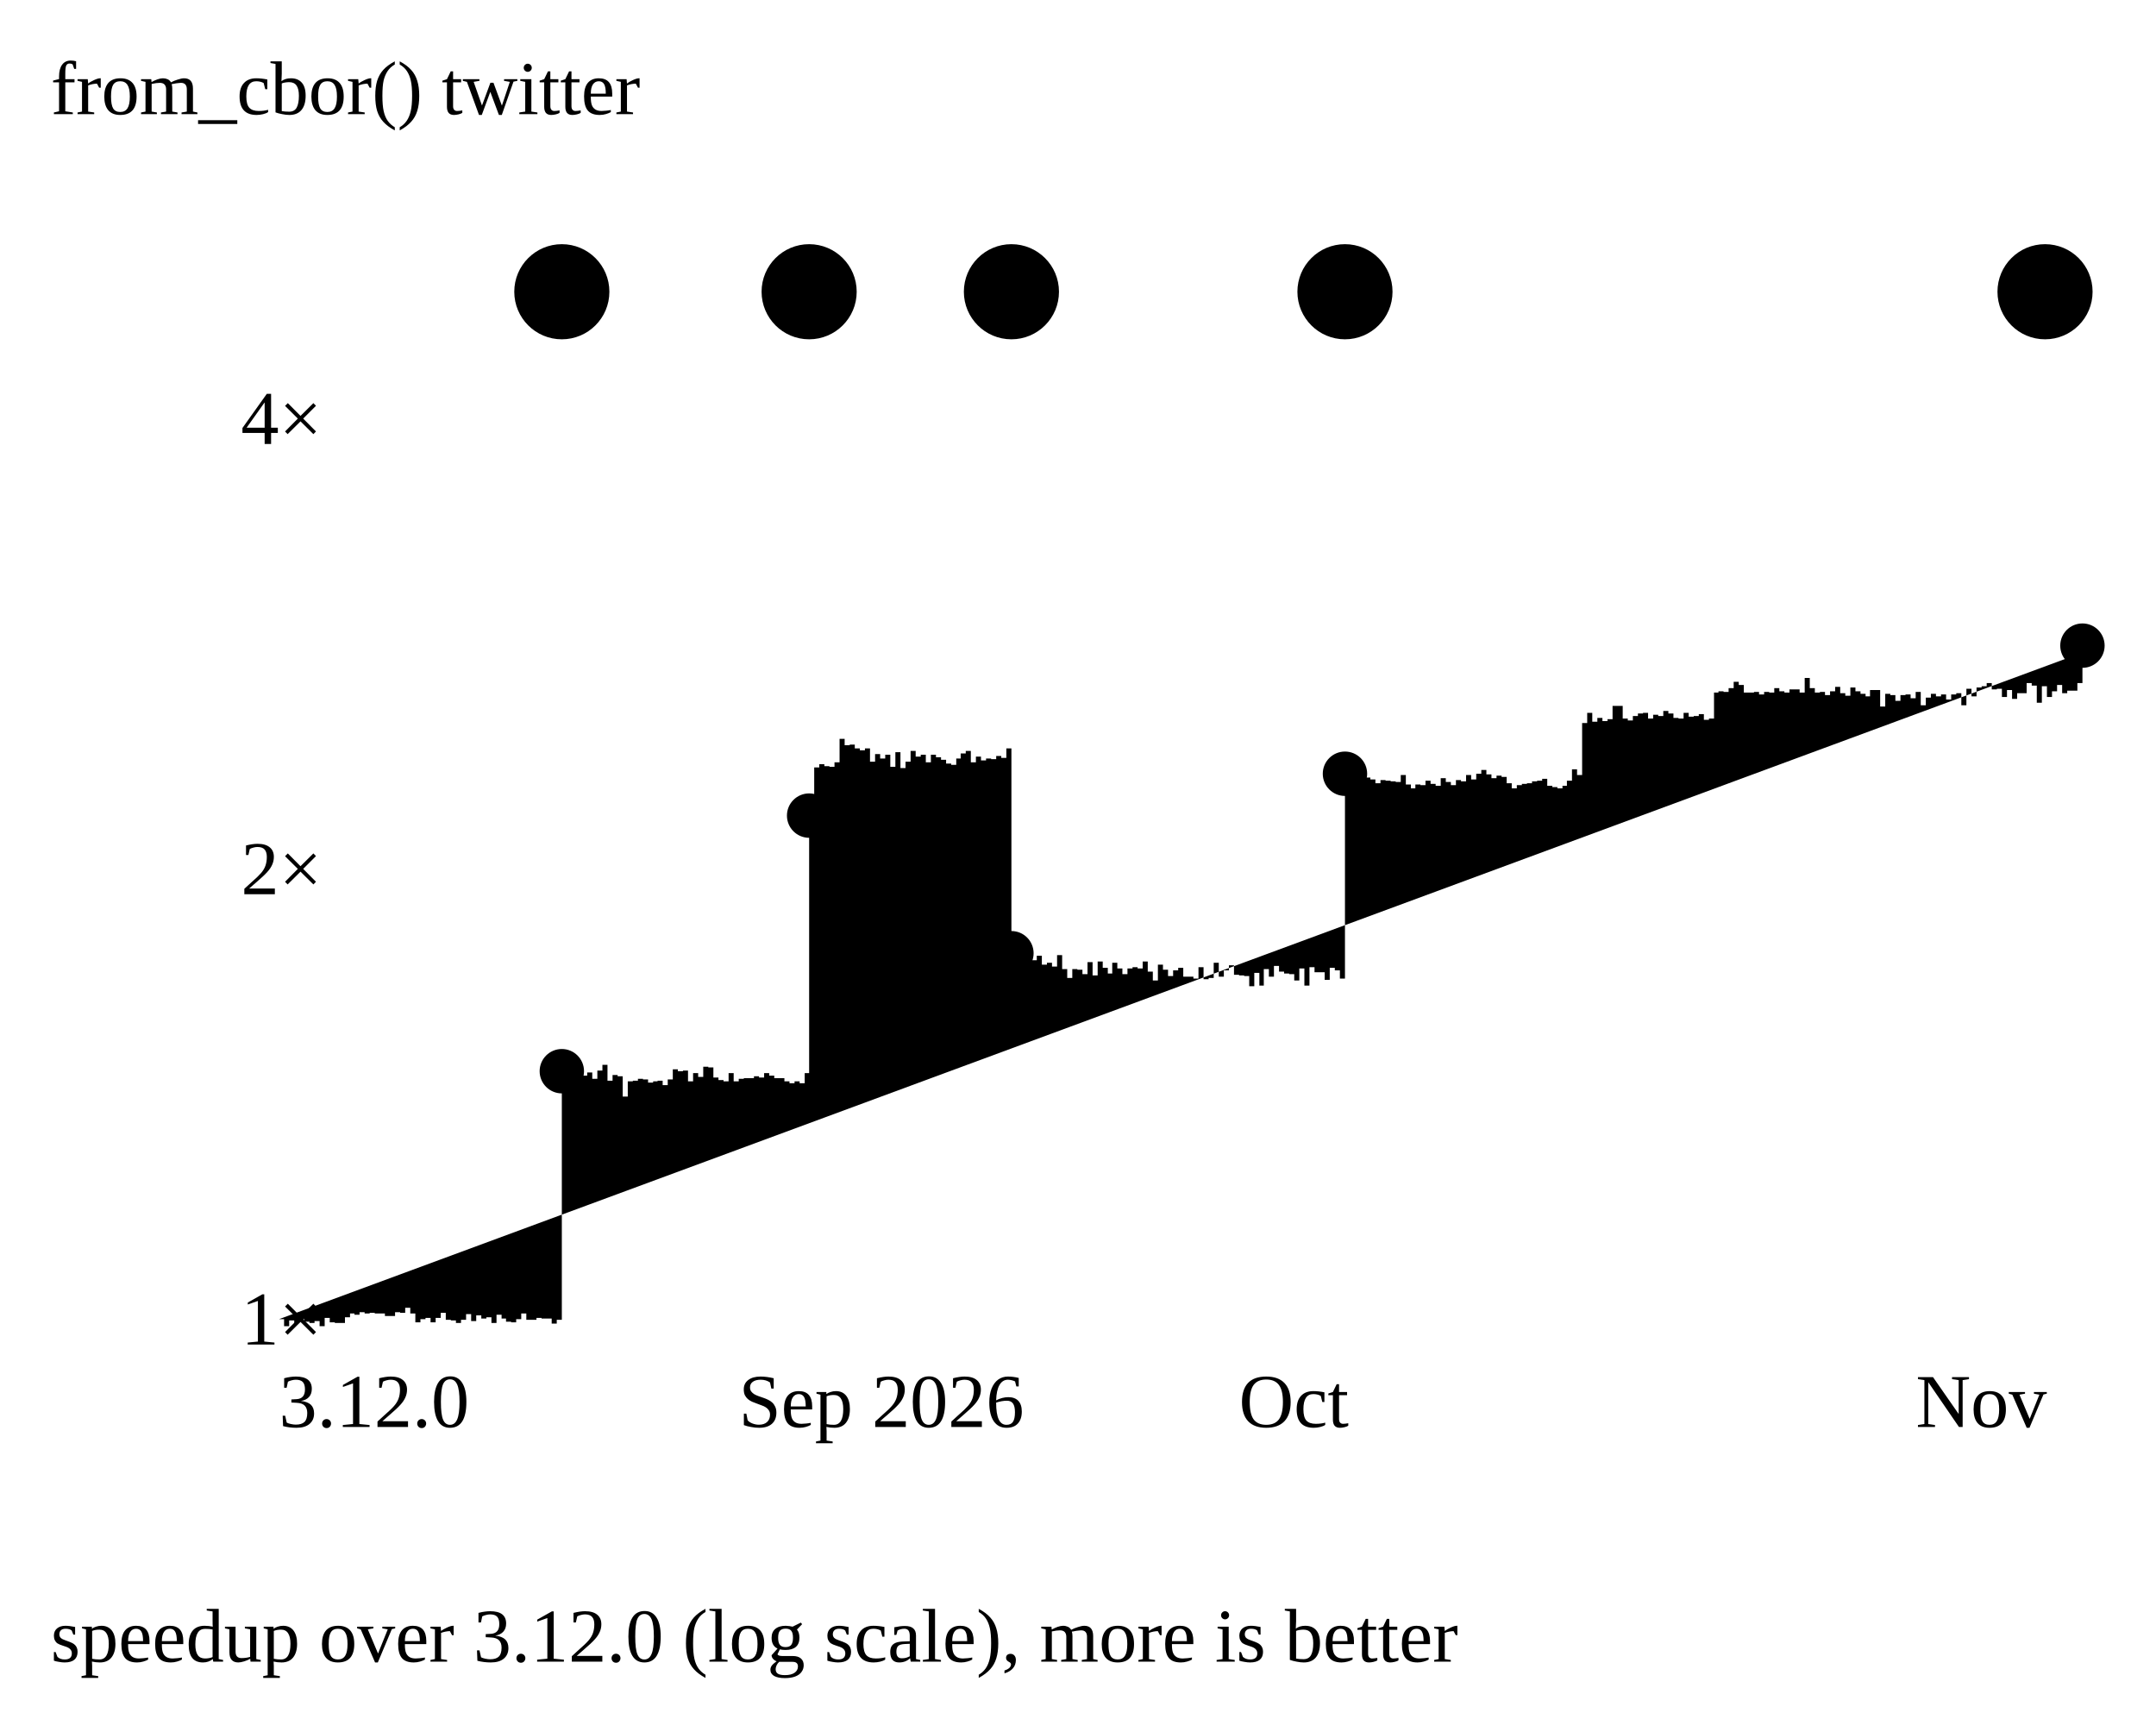
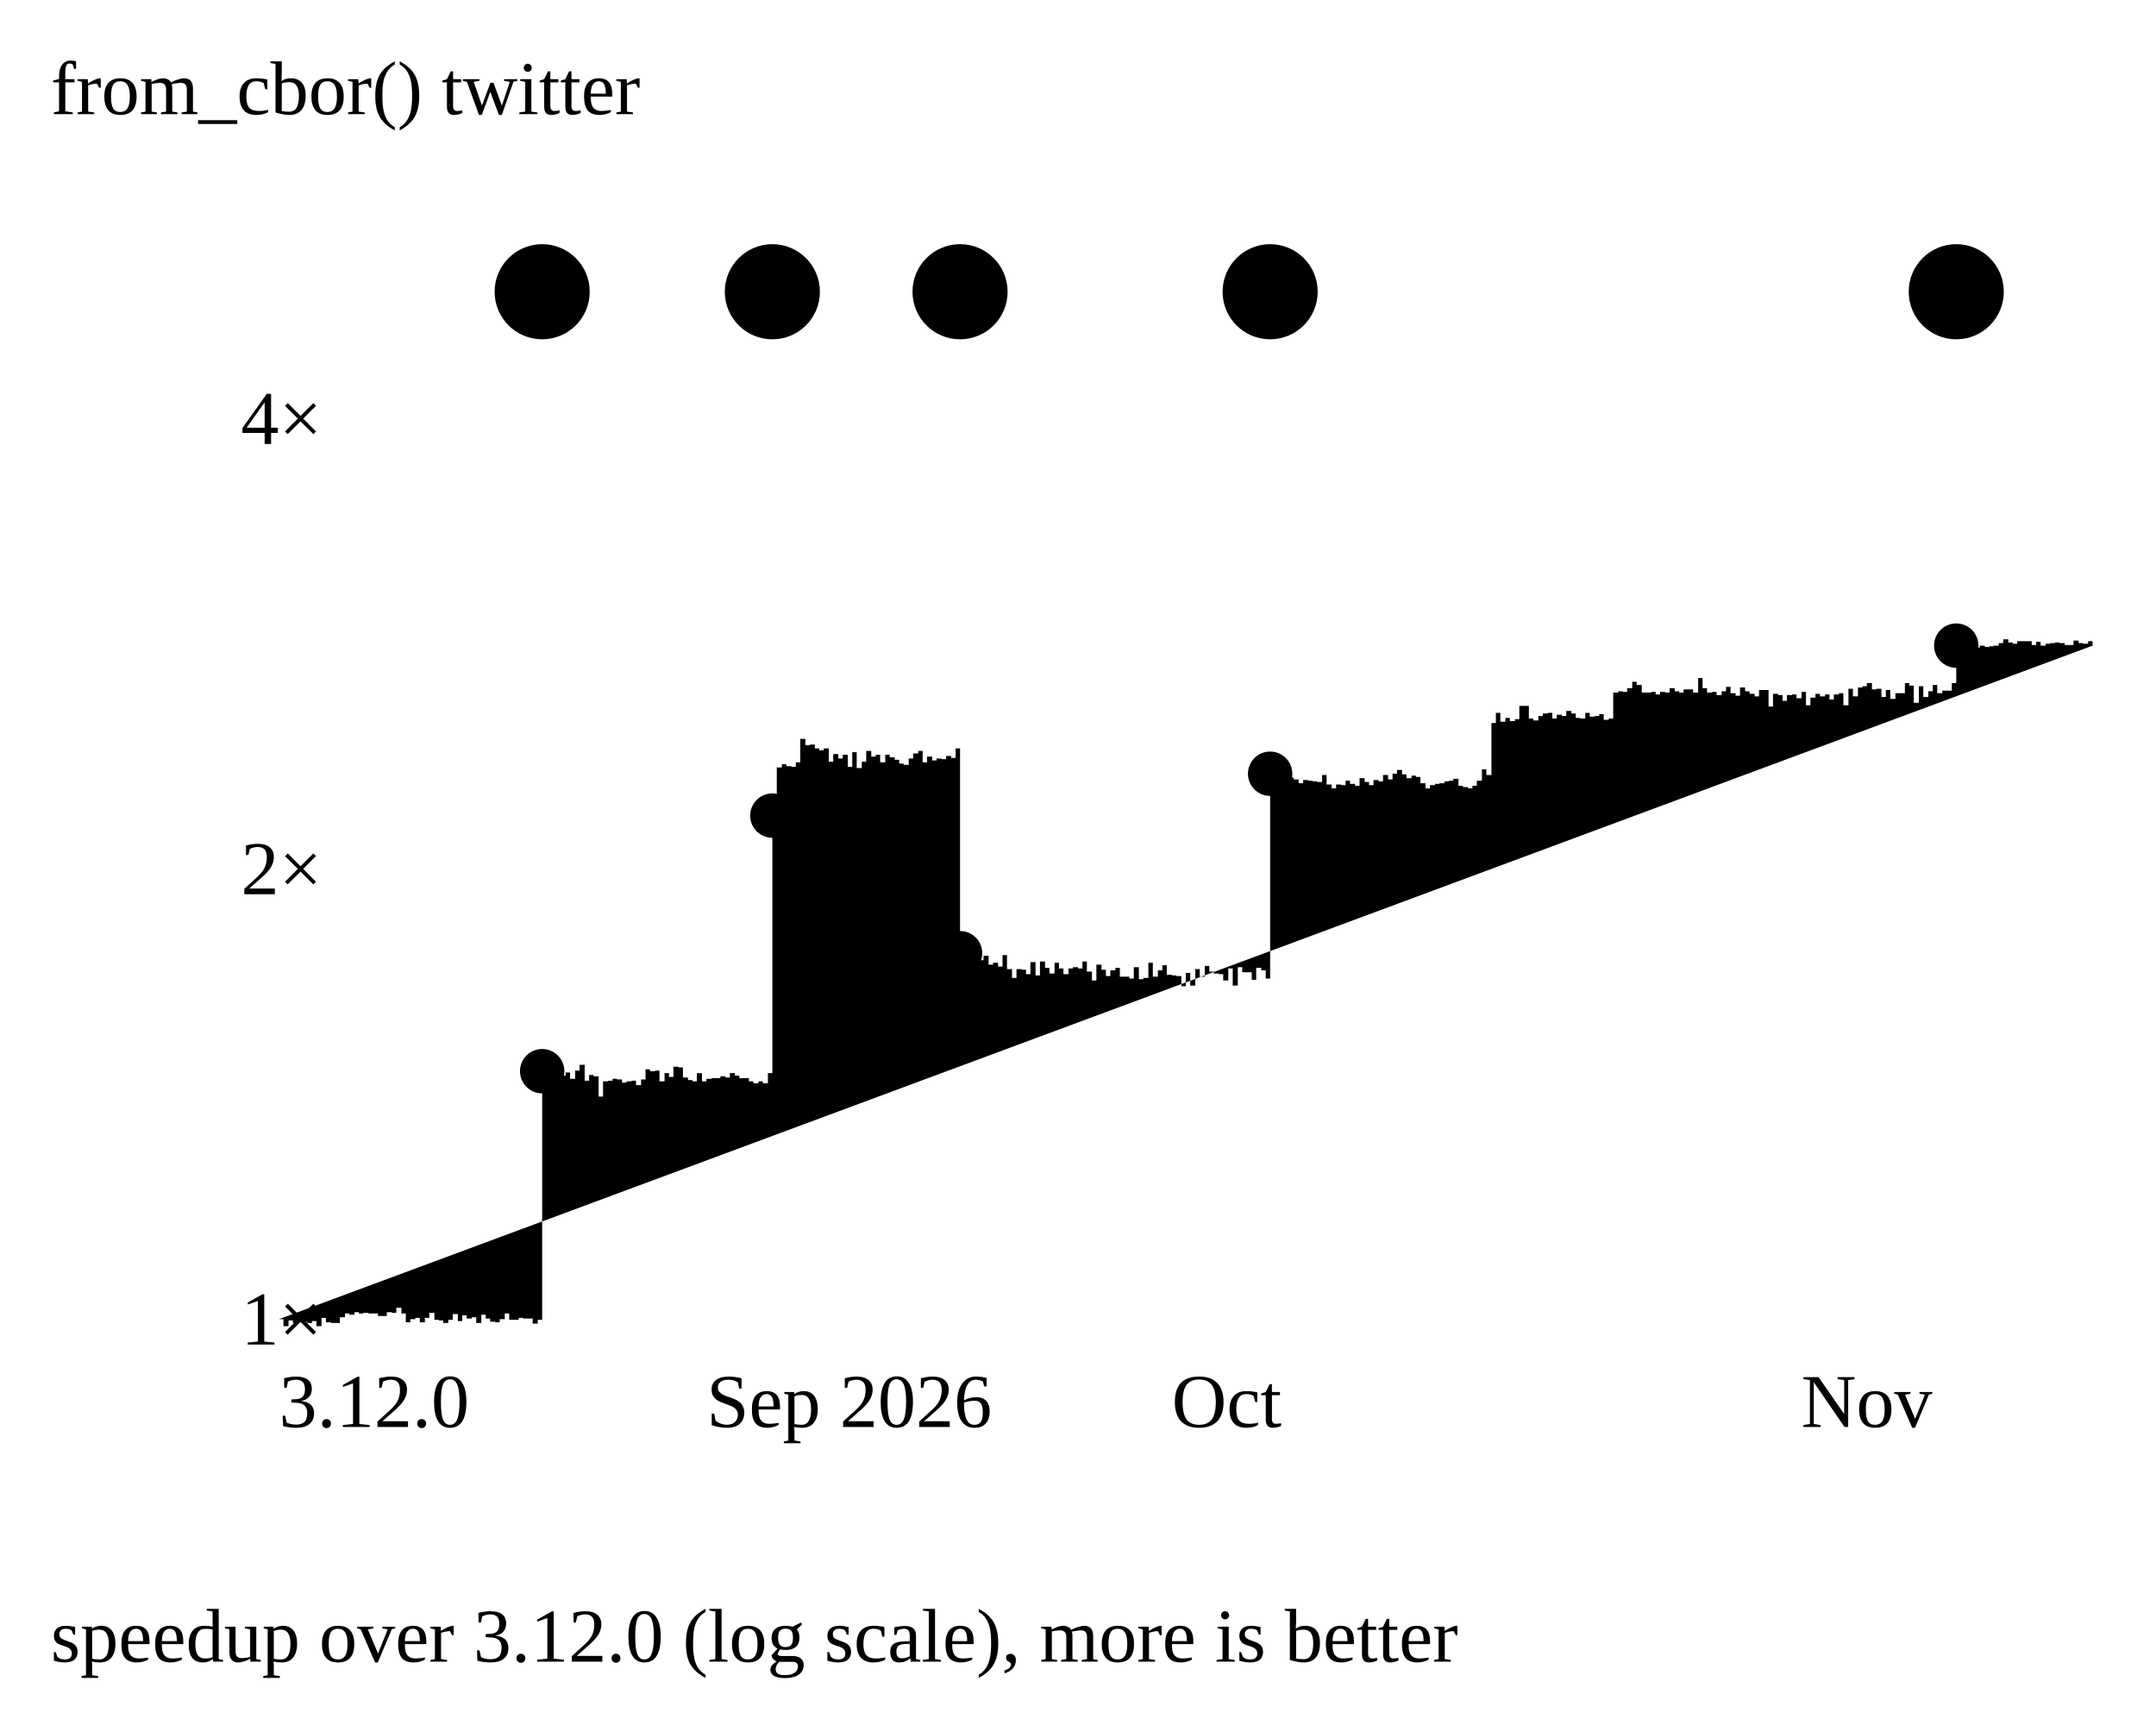
<svg xmlns="http://www.w3.org/2000/svg" class="nj-fig nj-charts nj-charts--timeline" viewBox="0 0 340 270" role="img" aria-labelledby="nj-blog-tl-from_cbor_twitter nj-blog-tl-from_cbor_twitter-d">
  <text class="nj-charts-panel" x="8" y="18">from_cbor() twitter</text>
  <line class="nj-charts-grid" x1="44" y1="208" x2="330" y2="208" />
  <text class="nj-charts-tick nj-charts-tick--r" x="38" y="212">1×</text>
  <line class="nj-charts-grid" x1="44" y1="137" x2="330" y2="137" />
  <text class="nj-charts-tick nj-charts-tick--r" x="38" y="141">2×</text>
  <line class="nj-charts-grid" x1="44" y1="66" x2="330" y2="66" />
  <text class="nj-charts-tick nj-charts-tick--r" x="38" y="70">4×</text>
  <line class="nj-charts-axis" x1="44" y1="208" x2="44" y2="212" />
  <text class="nj-charts-tick" x="44" y="225">3.12.0</text>
-   <line class="nj-charts-axis" x1="116.496" y1="208" x2="116.496" y2="212" />
-   <text class="nj-charts-tick" x="116.496" y="225">Sep 2026</text>
-   <line class="nj-charts-axis" x1="195.365" y1="208" x2="195.365" y2="212" />
-   <text class="nj-charts-tick" x="195.365" y="225">Oct</text>
-   <line class="nj-charts-axis" x1="302.117" y1="208" x2="302.117" y2="212" />
-   <text class="nj-charts-tick" x="302.117" y="225">Nov</text>
-   <polyline class="nj-charts-json" points="44.0,208.0 44.8,208.0 44.8,209.1 45.6,209.1 45.6,208.2 46.4,208.2 46.4,208.6 47.2,208.6 47.2,208.0 48.0,208.0 48.0,208.4 48.8,208.4 48.8,208.6 49.6,208.6 49.6,208.3 50.4,208.3 50.4,209.1 51.2,209.1 51.2,207.8 52.0,207.8 52.0,208.5 52.8,208.5 52.8,208.6 53.6,208.6 53.6,208.6 54.4,208.6 54.4,207.7 55.2,207.7 55.2,207.1 55.9,207.1 55.9,207.3 56.7,207.3 56.7,206.9 57.5,206.9 57.5,207.1 58.3,207.1 58.3,207.0 59.1,207.0 59.1,207.1 59.9,207.1 59.9,207.1 60.7,207.1 60.7,207.5 61.5,207.5 61.5,207.5 62.3,207.5 62.3,206.9 63.1,206.9 63.1,207.0 63.9,207.0 63.9,206.2 64.7,206.2 64.7,207.1 65.5,207.1 65.5,208.5 66.3,208.5 66.3,208.0 67.1,208.0 67.1,207.8 67.9,207.8 67.9,208.5 68.7,208.5 68.7,207.8 69.5,207.8 69.5,207.0 70.3,207.0 70.3,208.1 71.1,208.1 71.1,208.2 71.9,208.2 71.9,208.6 72.7,208.6 72.7,208.1 73.5,208.1 73.5,207.2 74.3,207.2 74.3,208.3 75.1,208.3 75.1,207.4 75.9,207.4 75.9,207.9 76.7,207.9 76.7,207.7 77.5,207.7 77.5,208.6 78.3,208.6 78.3,207.3 79.1,207.3 79.1,207.9 79.8,207.9 79.8,208.4 80.6,208.4 80.6,208.5 81.4,208.5 81.4,208.0 82.2,208.0 82.2,207.1 83.0,207.1 83.0,208.1 83.8,208.1 83.8,208.1 84.6,208.1 84.6,207.8 85.4,207.8 85.4,207.9 86.2,207.9 86.2,207.9 87.0,207.9 87.0,208.7 87.8,208.7 87.8,208.1 88.6,208.1 88.6,168.9 89.4,168.9 89.4,170.3 90.2,170.3 90.2,169.9 91.0,169.9 91.0,169.0 91.8,169.0 91.8,169.6 92.6,169.6 92.6,169.1 93.4,169.1 93.4,170.1 94.2,170.1 94.2,168.8 95.0,168.8 95.0,167.9 95.8,167.9 95.8,170.4 96.6,170.4 96.6,169.5 97.4,169.5 97.4,169.7 98.2,169.7 98.2,172.9 99.0,172.9 99.0,170.5 99.8,170.5 99.8,170.4 100.6,170.4 100.6,170.1 101.4,170.1 101.4,170.2 102.2,170.2 102.2,170.7 103.0,170.7 103.0,170.5 103.7,170.5 103.7,170.4 104.5,170.4 104.5,171.1 105.3,171.1 105.3,170.2 106.1,170.2 106.1,168.6 106.9,168.6 106.9,168.9 107.7,168.9 107.7,168.8 108.5,168.8 108.5,170.5 109.3,170.5 109.3,169.2 110.1,169.2 110.1,169.8 110.9,169.8 110.9,168.2 111.7,168.2 111.7,168.3 112.5,168.3 112.5,169.9 113.3,169.9 113.3,170.3 114.1,170.3 114.1,170.5 114.9,170.5 114.9,169.2 115.7,169.2 115.7,170.5 116.5,170.5 116.5,170.1 117.3,170.1 117.3,170.0 118.1,170.0 118.1,170.0 118.9,170.0 118.9,169.7 119.7,169.7 119.7,169.9 120.5,169.9 120.5,169.2 121.3,169.2 121.3,169.6 122.1,169.6 122.1,170.0 122.9,170.0 122.9,170.0 123.7,170.0 123.7,170.5 124.5,170.5 124.5,170.8 125.3,170.8 125.3,170.5 126.1,170.5 126.1,170.8 126.9,170.8 126.9,169.2 127.6,169.2 127.6,128.6 128.4,128.6 128.4,121.0 129.2,121.0 129.2,120.5 130.0,120.5 130.0,120.8 130.8,120.8 130.8,120.9 131.6,120.9 131.6,120.2 132.4,120.2 132.4,116.5 133.2,116.5 133.2,117.5 134.0,117.5 134.0,117.4 134.8,117.4 134.8,118.0 135.6,118.0 135.6,118.3 136.4,118.3 136.4,118.0 137.2,118.0 137.2,120.1 138.0,120.1 138.0,118.9 138.8,118.9 138.8,119.6 139.6,119.6 139.6,119.0 140.4,119.0 140.4,120.9 141.2,120.9 141.2,118.6 142.0,118.6 142.0,121.1 142.8,121.1 142.8,120.1 143.6,120.1 143.6,118.4 144.4,118.4 144.4,119.3 145.2,119.3 145.2,119.0 146.0,119.0 146.0,120.2 146.8,120.2 146.8,119.0 147.6,119.0 147.6,119.4 148.4,119.4 148.4,119.8 149.2,119.8 149.2,120.4 150.0,120.4 150.0,120.6 150.8,120.6 150.8,119.6 151.5,119.6 151.5,118.8 152.3,118.8 152.3,118.4 153.1,118.4 153.1,120.2 153.9,120.2 153.9,119.3 154.7,119.3 154.7,119.9 155.5,119.9 155.5,119.6 156.3,119.6 156.3,119.7 157.1,119.7 157.1,119.2 157.9,119.2 157.9,119.5 158.7,119.5 158.7,118.0 159.5,118.0 159.5,150.3 160.3,150.3 160.3,150.5 161.1,150.5 161.1,150.6 161.9,150.6 161.9,151.3 162.7,151.3 162.7,151.4 163.5,151.4 163.5,150.7 164.3,150.7 164.3,152.1 165.1,152.1 165.1,151.8 165.9,151.8 165.9,152.4 166.7,152.4 166.7,150.6 167.5,150.6 167.5,152.8 168.3,152.8 168.3,154.2 169.1,154.2 169.1,152.8 169.9,152.8 169.9,152.9 170.7,152.9 170.7,153.6 171.5,153.6 171.5,151.7 172.3,151.7 172.3,153.8 173.1,153.8 173.1,151.6 173.9,151.6 173.9,152.6 174.7,152.6 174.7,153.5 175.4,153.5 175.4,151.8 176.2,151.8 176.2,152.7 177.0,152.7 177.0,153.6 177.8,153.6 177.8,152.7 178.6,152.7 178.6,152.5 179.4,152.5 179.4,152.7 180.2,152.7 180.2,151.6 181.0,151.6 181.0,153.2 181.8,153.2 181.8,154.6 182.6,154.6 182.6,152.1 183.4,152.1 183.4,152.9 184.2,152.9 184.2,153.9 185.0,153.9 185.0,153.0 185.8,153.0 185.8,152.6 186.6,152.6 186.6,154.0 187.4,154.0 187.4,154.0 188.2,154.0 188.2,154.3 189.0,154.3 189.0,152.5 189.8,152.5 189.8,154.4 190.6,154.4 190.6,154.2 191.4,154.2 191.4,151.8 192.2,151.8 192.2,154.0 193.0,154.0 193.0,153.0 193.8,153.0 193.8,152.2 194.6,152.2 194.6,153.7 195.4,153.7 195.4,153.8 196.2,153.8 196.2,153.9 197.0,153.9 197.0,155.5 197.8,155.5 197.8,153.4 198.6,153.4 198.6,155.4 199.3,155.4 199.3,152.8 200.1,152.8 200.1,154.0 200.9,154.0 200.9,152.3 201.7,152.3 201.7,153.2 202.5,153.2 202.5,153.5 203.3,153.5 203.3,153.6 204.1,153.6 204.1,154.6 204.9,154.6 204.9,152.7 205.7,152.7 205.7,155.4 206.5,155.4 206.5,152.5 207.3,152.5 207.3,153.3 208.1,153.3 208.1,153.3 208.9,153.3 208.9,154.5 209.7,154.5 209.7,152.6 210.5,152.6 210.5,153.0 211.3,153.0 211.3,154.3 212.1,154.3 212.1,122.0 212.9,122.0 212.9,123.3 213.7,123.3 213.7,121.4 214.5,121.4 214.5,122.4 215.3,122.4 215.3,122.6 216.1,122.6 216.1,122.9 216.9,122.9 216.9,123.5 217.7,123.5 217.7,123.0 218.5,123.0 218.5,123.1 219.3,123.1 219.3,123.2 220.1,123.2 220.1,123.3 220.9,123.3 220.9,122.2 221.7,122.2 221.7,123.7 222.5,123.7 222.5,124.3 223.2,124.3 223.2,123.7 224.0,123.7 224.0,123.8 224.8,123.8 224.8,123.1 225.6,123.1 225.6,123.6 226.4,123.6 226.4,123.9 227.2,123.9 227.2,122.7 228.0,122.7 228.0,123.3 228.8,123.3 228.8,123.8 229.6,123.8 229.6,123.0 230.4,123.0 230.4,123.2 231.2,123.2 231.2,122.2 232.0,122.2 232.0,122.9 232.8,122.9 232.8,122.0 233.6,122.0 233.6,121.4 234.4,121.4 234.4,122.1 235.2,122.1 235.2,122.7 236.0,122.7 236.0,122.3 236.8,122.3 236.8,122.5 237.6,122.5 237.6,123.5 238.4,123.5 238.4,124.3 239.2,124.3 239.2,123.8 240.0,123.8 240.0,123.6 240.8,123.6 240.8,123.5 241.6,123.5 241.6,123.2 242.4,123.2 242.4,123.1 243.2,123.1 243.2,122.8 244.0,122.8 244.0,123.9 244.8,123.9 244.8,124.1 245.6,124.1 245.6,124.3 246.4,124.3 246.4,123.9 247.1,123.9 247.1,123.1 247.9,123.1 247.9,121.3 248.7,121.3 248.7,122.2 249.5,122.2 249.5,114.0 250.3,114.0 250.3,112.4 251.1,112.4 251.1,113.8 251.9,113.8 251.9,113.2 252.7,113.2 252.7,113.7 253.5,113.7 253.5,113.4 254.3,113.4 254.3,111.3 255.1,111.3 255.1,111.3 255.9,111.3 255.9,113.3 256.7,113.3 256.7,113.6 257.5,113.6 257.5,112.9 258.3,112.9 258.3,112.5 259.1,112.5 259.1,112.4 259.9,112.4 259.9,113.3 260.7,113.3 260.7,112.7 261.5,112.7 261.5,112.9 262.3,112.9 262.3,112.1 263.1,112.1 263.1,112.5 263.9,112.5 263.9,113.2 264.7,113.2 264.7,113.3 265.5,113.3 265.5,112.4 266.3,112.4 266.3,113.0 267.1,113.0 267.1,112.9 267.9,112.9 267.9,112.6 268.7,112.6 268.7,113.5 269.5,113.5 269.5,113.3 270.3,113.3 270.3,109.2 271.0,109.2 271.0,109.0 271.8,109.0 271.8,109.1 272.6,109.1 272.6,108.5 273.4,108.5 273.4,107.5 274.2,107.5 274.2,108.0 275.0,108.0 275.0,109.2 275.8,109.2 275.8,109.2 276.6,109.2 276.6,109.1 277.4,109.1 277.4,109.5 278.2,109.5 278.2,109.1 279.0,109.1 279.0,109.2 279.8,109.2 279.8,108.5 280.6,108.5 280.6,109.0 281.4,109.0 281.4,109.2 282.2,109.2 282.2,108.7 283.0,108.7 283.0,108.7 283.8,108.7 283.8,109.2 284.6,109.2 284.6,106.9 285.4,106.9 285.4,108.5 286.2,108.5 286.2,109.2 287.0,109.2 287.0,109.1 287.8,109.1 287.8,109.6 288.6,109.6 288.6,109.0 289.4,109.0 289.4,108.3 290.2,108.3 290.2,109.3 291.0,109.3 291.0,109.7 291.8,109.7 291.8,108.4 292.6,108.4 292.6,109.0 293.4,109.0 293.4,109.4 294.2,109.4 294.2,109.8 294.9,109.8 294.9,108.8 295.7,108.8 295.7,108.8 296.5,108.8 296.5,111.4 297.3,111.4 297.3,109.4 298.1,109.4 298.1,109.6 298.9,109.6 298.9,110.5 299.7,110.5 299.7,109.6 300.5,109.6 300.5,109.5 301.3,109.5 301.3,110.1 302.1,110.1 302.1,109.1 302.9,109.1 302.9,111.2 303.7,111.2 303.7,110.0 304.5,110.0 304.5,109.4 305.3,109.4 305.3,109.8 306.1,109.8 306.1,109.5 306.9,109.5 306.9,110.3 307.7,110.3 307.7,109.5 308.5,109.5 308.5,109.3 309.3,109.3 309.3,111.2 310.1,111.2 310.1,108.6 310.9,108.6 310.9,109.8 311.7,109.8 311.7,108.4 312.5,108.4 312.5,108.2 313.3,108.2 313.3,107.7 314.1,107.7 314.1,108.7 314.9,108.7 314.9,108.6 315.7,108.6 315.7,109.9 316.5,109.9 316.5,108.8 317.3,108.8 317.3,110.2 318.1,110.2 318.1,109.3 318.8,109.3 318.8,109.3 319.6,109.3 319.6,107.7 320.4,107.7 320.4,108.1 321.2,108.1 321.2,110.8 322.0,110.8 322.0,108.2 322.8,108.2 322.8,109.9 323.6,109.9 323.6,109.0 324.4,109.0 324.4,108.0 325.2,108.0 325.2,109.3 326.0,109.3 326.0,108.9 326.8,108.9 326.8,108.9 327.6,108.9 327.6,107.7 328.4,107.7 328.4,101.8 329.2,101.8 329.2,102.8 330.0,102.8 330.0,102.3" />
-   <circle class="nj-charts-json-dot" cx="88.6" cy="168.9" r="3.5" />
-   <line class="nj-charts-grid" stroke-dasharray="2 2" x1="88.6" y1="54.0" x2="88.6" y2="163.9" />
-   <circle class="nj-theme-dot" cx="88.6" cy="46.0" r="7.5" />
-   <text class="nj-theme-num" x="88.6" y="50.0" text-anchor="middle">1</text>
-   <circle class="nj-charts-json-dot" cx="127.6" cy="128.6" r="3.5" />
-   <line class="nj-charts-grid" stroke-dasharray="2 2" x1="127.6" y1="54.0" x2="127.6" y2="123.6" />
-   <circle class="nj-theme-dot" cx="127.6" cy="46.0" r="7.5" />
-   <text class="nj-theme-num" x="127.6" y="50.0" text-anchor="middle">4</text>
-   <circle class="nj-charts-json-dot" cx="159.5" cy="150.3" r="3.5" />
-   <line class="nj-charts-grid" stroke-dasharray="2 2" x1="159.5" y1="54.0" x2="159.5" y2="145.3" />
-   <circle class="nj-theme-dot nj-theme-dot--other" cx="159.5" cy="46.0" r="7.5" />
-   <text class="nj-theme-num" x="159.5" y="50.0" text-anchor="middle">U</text>
-   <circle class="nj-charts-json-dot" cx="212.1" cy="122.0" r="3.5" />
-   <line class="nj-charts-grid" stroke-dasharray="2 2" x1="212.1" y1="54.0" x2="212.1" y2="117.0" />
-   <circle class="nj-theme-dot nj-theme-dot--other" cx="212.1" cy="46.0" r="7.5" />
-   <text class="nj-theme-num" x="212.1" y="50.0" text-anchor="middle">U</text>
-   <circle class="nj-charts-json-dot" cx="328.4" cy="101.8" r="3.5" />
-   <line class="nj-charts-grid" stroke-dasharray="2 2" x1="328.4" y1="54.0" x2="328.4" y2="96.8" />
-   <circle class="nj-theme-dot" cx="322.5" cy="46.0" r="7.5" />
-   <text class="nj-theme-num" x="322.5" y="50.0" text-anchor="middle">4</text>
+   <line class="nj-charts-axis" x1="111.425" y1="208" x2="111.425" y2="212" />
+   <text class="nj-charts-tick" x="111.425" y="225">Sep 2026</text>
+   <line class="nj-charts-axis" x1="184.777" y1="208" x2="184.777" y2="212" />
+   <text class="nj-charts-tick" x="184.777" y="225">Oct</text>
+   <line class="nj-charts-axis" x1="284.062" y1="208" x2="284.062" y2="212" />
+   <text class="nj-charts-tick" x="284.062" y="225">Nov</text>
+   <polyline class="nj-charts-json" points="44.0,208.0 44.7,208.0 44.7,209.1 45.5,209.1 45.5,208.2 46.2,208.2 46.2,208.6 47.0,208.6 47.0,208.0 47.7,208.0 47.7,208.4 48.4,208.4 48.4,208.6 49.2,208.6 49.2,208.3 49.9,208.3 49.9,209.1 50.7,209.1 50.7,207.8 51.4,207.8 51.4,208.5 52.2,208.5 52.2,208.6 52.9,208.6 52.9,208.6 53.6,208.6 53.6,207.7 54.4,207.7 54.4,207.1 55.1,207.1 55.1,207.3 55.9,207.3 55.9,206.9 56.6,206.9 56.6,207.1 57.3,207.1 57.3,207.0 58.1,207.0 58.1,207.1 58.8,207.1 58.8,207.1 59.6,207.1 59.6,207.5 60.3,207.5 60.3,207.5 61.0,207.5 61.0,206.9 61.8,206.9 61.8,207.0 62.5,207.0 62.5,206.2 63.3,206.2 63.3,207.1 64.0,207.1 64.0,208.5 64.7,208.5 64.7,208.0 65.5,208.0 65.5,207.8 66.2,207.8 66.2,208.5 67.0,208.5 67.0,207.8 67.7,207.8 67.7,207.0 68.5,207.0 68.5,208.1 69.2,208.1 69.2,208.2 69.9,208.2 69.9,208.6 70.7,208.6 70.7,208.1 71.4,208.1 71.4,207.2 72.2,207.2 72.2,208.3 72.9,208.3 72.9,207.4 73.6,207.4 73.6,207.9 74.4,207.9 74.4,207.7 75.1,207.7 75.1,208.6 75.9,208.6 75.9,207.3 76.6,207.3 76.6,207.9 77.3,207.9 77.3,208.4 78.1,208.4 78.1,208.5 78.8,208.5 78.8,208.0 79.6,208.0 79.6,207.1 80.3,207.1 80.3,208.1 81.0,208.1 81.0,208.1 81.8,208.1 81.8,207.8 82.5,207.8 82.5,207.9 83.3,207.9 83.3,207.9 84.0,207.9 84.0,208.7 84.8,208.7 84.8,208.1 85.5,208.1 85.5,168.9 86.2,168.9 86.2,170.3 87.0,170.3 87.0,169.9 87.7,169.9 87.7,169.0 88.5,169.0 88.5,169.6 89.2,169.6 89.2,169.1 89.9,169.1 89.9,170.1 90.7,170.1 90.7,168.8 91.4,168.8 91.4,167.9 92.2,167.9 92.2,170.4 92.9,170.4 92.9,169.5 93.6,169.5 93.6,169.7 94.4,169.7 94.4,172.9 95.1,172.9 95.1,170.5 95.9,170.5 95.9,170.4 96.6,170.4 96.6,170.1 97.3,170.1 97.3,170.2 98.1,170.2 98.1,170.7 98.8,170.7 98.8,170.5 99.6,170.5 99.6,170.4 100.3,170.4 100.3,171.1 101.1,171.1 101.1,170.2 101.8,170.2 101.8,168.6 102.5,168.6 102.5,168.9 103.3,168.9 103.3,168.8 104.0,168.8 104.0,170.5 104.8,170.5 104.8,169.2 105.5,169.2 105.5,169.8 106.2,169.8 106.2,168.2 107.0,168.2 107.0,168.3 107.7,168.3 107.7,169.9 108.5,169.9 108.5,170.3 109.2,170.3 109.2,170.5 109.9,170.5 109.9,169.2 110.7,169.2 110.7,170.5 111.4,170.5 111.4,170.1 112.2,170.1 112.2,170.0 112.9,170.0 112.9,170.0 113.6,170.0 113.6,169.7 114.4,169.7 114.4,169.9 115.1,169.9 115.1,169.2 115.9,169.2 115.9,169.6 116.6,169.6 116.6,170.0 117.4,170.0 117.4,170.0 118.1,170.0 118.1,170.5 118.8,170.5 118.8,170.8 119.6,170.8 119.6,170.5 120.3,170.5 120.3,170.8 121.1,170.8 121.1,169.2 121.8,169.2 121.8,128.6 122.5,128.6 122.5,121.0 123.3,121.0 123.3,120.5 124.0,120.5 124.0,120.8 124.8,120.8 124.8,120.9 125.5,120.9 125.5,120.2 126.2,120.2 126.2,116.5 127.0,116.5 127.0,117.5 127.7,117.5 127.7,117.4 128.5,117.4 128.5,118.0 129.2,118.0 129.2,118.3 129.9,118.3 129.9,118.0 130.7,118.0 130.7,120.1 131.4,120.1 131.4,118.9 132.2,118.9 132.2,119.6 132.9,119.6 132.9,119.0 133.7,119.0 133.7,120.9 134.4,120.9 134.4,118.6 135.1,118.6 135.1,121.1 135.9,121.1 135.9,120.1 136.6,120.1 136.6,118.4 137.4,118.4 137.4,119.3 138.1,119.3 138.1,119.0 138.8,119.0 138.8,120.2 139.6,120.2 139.6,119.0 140.3,119.0 140.3,119.4 141.1,119.4 141.1,119.8 141.8,119.8 141.8,120.4 142.5,120.4 142.5,120.6 143.3,120.6 143.3,119.6 144.0,119.6 144.0,118.8 144.8,118.8 144.8,118.4 145.5,118.4 145.5,120.2 146.2,120.2 146.2,119.3 147.0,119.3 147.0,119.9 147.7,119.9 147.7,119.6 148.5,119.6 148.5,119.7 149.2,119.7 149.2,119.2 150.0,119.2 150.0,119.5 150.7,119.5 150.7,118.0 151.4,118.0 151.4,150.3 152.2,150.3 152.2,150.5 152.9,150.5 152.9,150.6 153.7,150.6 153.7,151.3 154.4,151.3 154.4,151.4 155.1,151.4 155.1,150.7 155.9,150.7 155.9,152.1 156.6,152.1 156.6,151.8 157.4,151.8 157.4,152.4 158.1,152.4 158.1,150.6 158.8,150.6 158.8,152.8 159.6,152.8 159.6,154.2 160.3,154.2 160.3,152.8 161.1,152.8 161.1,152.9 161.8,152.9 161.8,153.6 162.5,153.6 162.5,151.7 163.3,151.7 163.3,153.8 164.0,153.8 164.0,151.6 164.8,151.6 164.8,152.6 165.5,152.6 165.5,153.5 166.3,153.5 166.3,151.8 167.0,151.8 167.0,152.7 167.7,152.7 167.7,153.6 168.5,153.6 168.5,152.7 169.2,152.7 169.2,152.5 170.0,152.5 170.0,152.7 170.7,152.7 170.7,151.6 171.4,151.6 171.4,153.2 172.2,153.2 172.2,154.6 172.9,154.6 172.9,152.1 173.7,152.1 173.7,152.9 174.4,152.9 174.4,153.9 175.1,153.9 175.1,153.0 175.9,153.0 175.9,152.6 176.6,152.6 176.6,154.0 177.4,154.0 177.4,154.0 178.1,154.0 178.1,154.3 178.8,154.3 178.8,152.5 179.6,152.5 179.6,154.4 180.3,154.4 180.3,154.2 181.1,154.2 181.1,151.8 181.8,151.8 181.8,154.0 182.6,154.0 182.6,153.0 183.3,153.0 183.3,152.2 184.0,152.2 184.0,153.7 184.8,153.7 184.8,153.8 185.5,153.8 185.5,153.9 186.3,153.9 186.3,155.5 187.0,155.5 187.0,153.4 187.7,153.4 187.7,155.4 188.5,155.4 188.5,152.8 189.2,152.8 189.2,154.0 190.0,154.0 190.0,152.3 190.7,152.3 190.7,153.2 191.4,153.2 191.4,153.5 192.2,153.5 192.2,153.6 192.9,153.6 192.9,154.6 193.7,154.6 193.7,152.7 194.4,152.7 194.4,155.4 195.2,155.4 195.2,152.5 195.9,152.5 195.9,153.3 196.6,153.3 196.6,153.3 197.4,153.3 197.4,154.5 198.1,154.5 198.1,152.6 198.9,152.6 198.9,153.0 199.6,153.0 199.6,154.3 200.3,154.3 200.3,122.0 201.1,122.0 201.1,123.3 201.8,123.3 201.8,121.4 202.6,121.4 202.6,122.4 203.3,122.4 203.3,122.6 204.0,122.6 204.0,122.9 204.8,122.9 204.8,123.5 205.5,123.5 205.5,123.0 206.3,123.0 206.3,123.1 207.0,123.1 207.0,123.2 207.7,123.2 207.7,123.3 208.5,123.3 208.5,122.2 209.2,122.2 209.2,123.7 210.0,123.7 210.0,124.3 210.7,124.3 210.7,123.7 211.5,123.7 211.5,123.8 212.2,123.8 212.2,123.1 212.9,123.1 212.9,123.6 213.7,123.6 213.7,123.9 214.4,123.9 214.4,122.7 215.2,122.7 215.2,123.3 215.9,123.3 215.9,123.8 216.6,123.8 216.6,123.0 217.4,123.0 217.4,123.2 218.1,123.2 218.1,122.2 218.9,122.2 218.9,122.9 219.6,122.9 219.6,122.0 220.3,122.0 220.3,121.4 221.1,121.4 221.1,122.1 221.8,122.1 221.8,122.7 222.6,122.7 222.6,122.3 223.3,122.3 223.3,122.5 224.0,122.5 224.0,123.5 224.8,123.5 224.8,124.3 225.5,124.3 225.5,123.8 226.3,123.8 226.3,123.6 227.0,123.6 227.0,123.5 227.8,123.5 227.8,123.2 228.5,123.2 228.5,123.1 229.2,123.1 229.2,122.8 230.0,122.8 230.0,123.9 230.7,123.9 230.7,124.1 231.5,124.1 231.5,124.3 232.2,124.3 232.2,123.9 232.9,123.9 232.9,123.1 233.7,123.1 233.7,121.3 234.4,121.3 234.4,122.2 235.2,122.2 235.2,114.0 235.9,114.0 235.9,112.4 236.6,112.4 236.6,113.8 237.4,113.8 237.4,113.2 238.1,113.2 238.1,113.7 238.9,113.7 238.9,113.4 239.6,113.4 239.6,111.3 240.3,111.3 240.3,111.3 241.1,111.3 241.1,113.3 241.8,113.3 241.8,113.6 242.6,113.6 242.6,112.9 243.3,112.9 243.3,112.5 244.1,112.5 244.1,112.4 244.8,112.4 244.8,113.3 245.5,113.3 245.5,112.7 246.3,112.7 246.3,112.9 247.0,112.9 247.0,112.1 247.8,112.1 247.8,112.5 248.5,112.5 248.5,113.2 249.2,113.2 249.2,113.3 250.0,113.3 250.0,112.4 250.7,112.4 250.7,113.0 251.5,113.0 251.5,112.9 252.2,112.9 252.2,112.6 252.9,112.6 252.9,113.5 253.7,113.5 253.7,113.3 254.4,113.3 254.4,109.2 255.2,109.2 255.2,109.0 255.9,109.0 255.9,109.1 256.6,109.1 256.6,108.5 257.4,108.5 257.4,107.5 258.1,107.5 258.1,108.0 258.9,108.0 258.9,109.2 259.6,109.2 259.6,109.2 260.4,109.2 260.4,109.1 261.1,109.1 261.1,109.5 261.8,109.5 261.8,109.1 262.6,109.1 262.6,109.2 263.3,109.2 263.3,108.5 264.1,108.5 264.1,109.0 264.8,109.0 264.8,109.2 265.5,109.2 265.5,108.7 266.3,108.7 266.3,108.7 267.0,108.7 267.0,109.2 267.8,109.2 267.8,106.9 268.5,106.9 268.5,108.5 269.2,108.5 269.2,109.2 270.0,109.2 270.0,109.1 270.7,109.1 270.7,109.6 271.5,109.6 271.5,109.0 272.2,109.0 272.2,108.3 272.9,108.3 272.9,109.3 273.7,109.3 273.7,109.7 274.4,109.7 274.4,108.4 275.2,108.4 275.2,109.0 275.9,109.0 275.9,109.4 276.7,109.4 276.7,109.8 277.4,109.8 277.4,108.8 278.1,108.8 278.1,108.8 278.9,108.8 278.9,111.4 279.6,111.4 279.6,109.4 280.4,109.4 280.4,109.6 281.1,109.6 281.1,110.5 281.8,110.5 281.8,109.6 282.6,109.6 282.6,109.5 283.3,109.5 283.3,110.1 284.1,110.1 284.1,109.1 284.8,109.1 284.8,111.2 285.5,111.2 285.5,110.0 286.3,110.0 286.3,109.4 287.0,109.4 287.0,109.8 287.8,109.8 287.8,109.5 288.5,109.5 288.5,110.3 289.2,110.3 289.2,109.5 290.0,109.5 290.0,109.3 290.7,109.3 290.7,111.2 291.5,111.2 291.5,108.6 292.2,108.6 292.2,109.8 293.0,109.8 293.0,108.4 293.7,108.4 293.7,108.2 294.4,108.2 294.4,107.7 295.2,107.7 295.2,108.7 295.9,108.7 295.9,108.6 296.7,108.6 296.7,109.9 297.4,109.9 297.4,108.8 298.1,108.8 298.1,110.2 298.9,110.2 298.9,109.3 299.6,109.3 299.6,109.3 300.4,109.3 300.4,107.7 301.1,107.7 301.1,108.1 301.8,108.1 301.8,110.8 302.6,110.8 302.6,108.2 303.3,108.2 303.3,109.9 304.1,109.9 304.1,109.0 304.8,109.0 304.8,108.0 305.5,108.0 305.5,109.3 306.3,109.3 306.3,108.9 307.0,108.9 307.0,108.9 307.8,108.9 307.8,107.7 308.5,107.7 308.5,101.8 309.3,101.8 309.3,102.8 310.0,102.8 310.0,101.4 310.7,101.4 310.7,101.6 311.5,101.6 311.5,102.1 312.2,102.1 312.2,101.8 313.0,101.8 313.0,102.0 313.7,102.0 313.7,101.9 314.4,101.9 314.4,101.8 315.2,101.8 315.2,101.4 315.9,101.4 315.9,100.8 316.7,100.8 316.7,101.3 317.4,101.3 317.4,101.5 318.1,101.5 318.1,101.1 318.9,101.1 318.9,101.1 319.6,101.1 319.6,101.1 320.4,101.1 320.4,101.7 321.1,101.7 321.1,101.2 321.8,101.2 321.8,101.8 322.6,101.8 322.6,101.5 323.3,101.5 323.3,101.4 324.1,101.4 324.1,101.3 324.8,101.3 324.8,101.4 325.6,101.4 325.6,101.7 326.3,101.7 326.3,101.7 327.0,101.7 327.0,101.0 327.8,101.0 327.8,101.4 328.5,101.4 328.5,101.5 329.3,101.5 329.3,101.1 330.0,101.1 330.0,101.8" />
+   <circle class="nj-charts-json-dot" cx="85.5" cy="168.9" r="3.5" />
+   <line class="nj-charts-grid" stroke-dasharray="2 2" x1="85.5" y1="54.0" x2="85.5" y2="163.9" />
+   <circle class="nj-theme-dot" cx="85.5" cy="46.0" r="7.5" />
+   <text class="nj-theme-num" x="85.5" y="50.0" text-anchor="middle">1</text>
+   <circle class="nj-charts-json-dot" cx="121.8" cy="128.6" r="3.5" />
+   <line class="nj-charts-grid" stroke-dasharray="2 2" x1="121.8" y1="54.0" x2="121.8" y2="123.6" />
+   <circle class="nj-theme-dot" cx="121.8" cy="46.0" r="7.5" />
+   <text class="nj-theme-num" x="121.8" y="50.0" text-anchor="middle">4</text>
+   <circle class="nj-charts-json-dot" cx="151.4" cy="150.3" r="3.5" />
+   <line class="nj-charts-grid" stroke-dasharray="2 2" x1="151.4" y1="54.0" x2="151.4" y2="145.3" />
+   <circle class="nj-theme-dot nj-theme-dot--other" cx="151.4" cy="46.0" r="7.5" />
+   <text class="nj-theme-num" x="151.4" y="50.0" text-anchor="middle">U</text>
+   <circle class="nj-charts-json-dot" cx="200.3" cy="122.0" r="3.5" />
+   <line class="nj-charts-grid" stroke-dasharray="2 2" x1="200.3" y1="54.0" x2="200.3" y2="117.0" />
+   <circle class="nj-theme-dot nj-theme-dot--other" cx="200.3" cy="46.0" r="7.5" />
+   <text class="nj-theme-num" x="200.3" y="50.0" text-anchor="middle">U</text>
+   <circle class="nj-charts-json-dot" cx="308.5" cy="101.8" r="3.5" />
+   <line class="nj-charts-grid" stroke-dasharray="2 2" x1="308.5" y1="54.0" x2="308.5" y2="96.8" />
+   <circle class="nj-theme-dot" cx="308.5" cy="46.0" r="7.5" />
+   <text class="nj-theme-num" x="308.5" y="50.0" text-anchor="middle">4</text>
  <line class="nj-charts-axis" x1="44" y1="208" x2="330" y2="208" />
  <text class="nj-charts-note" x="8" y="262">speedup over 3.12.0 (log scale), more is better</text>
</svg>
